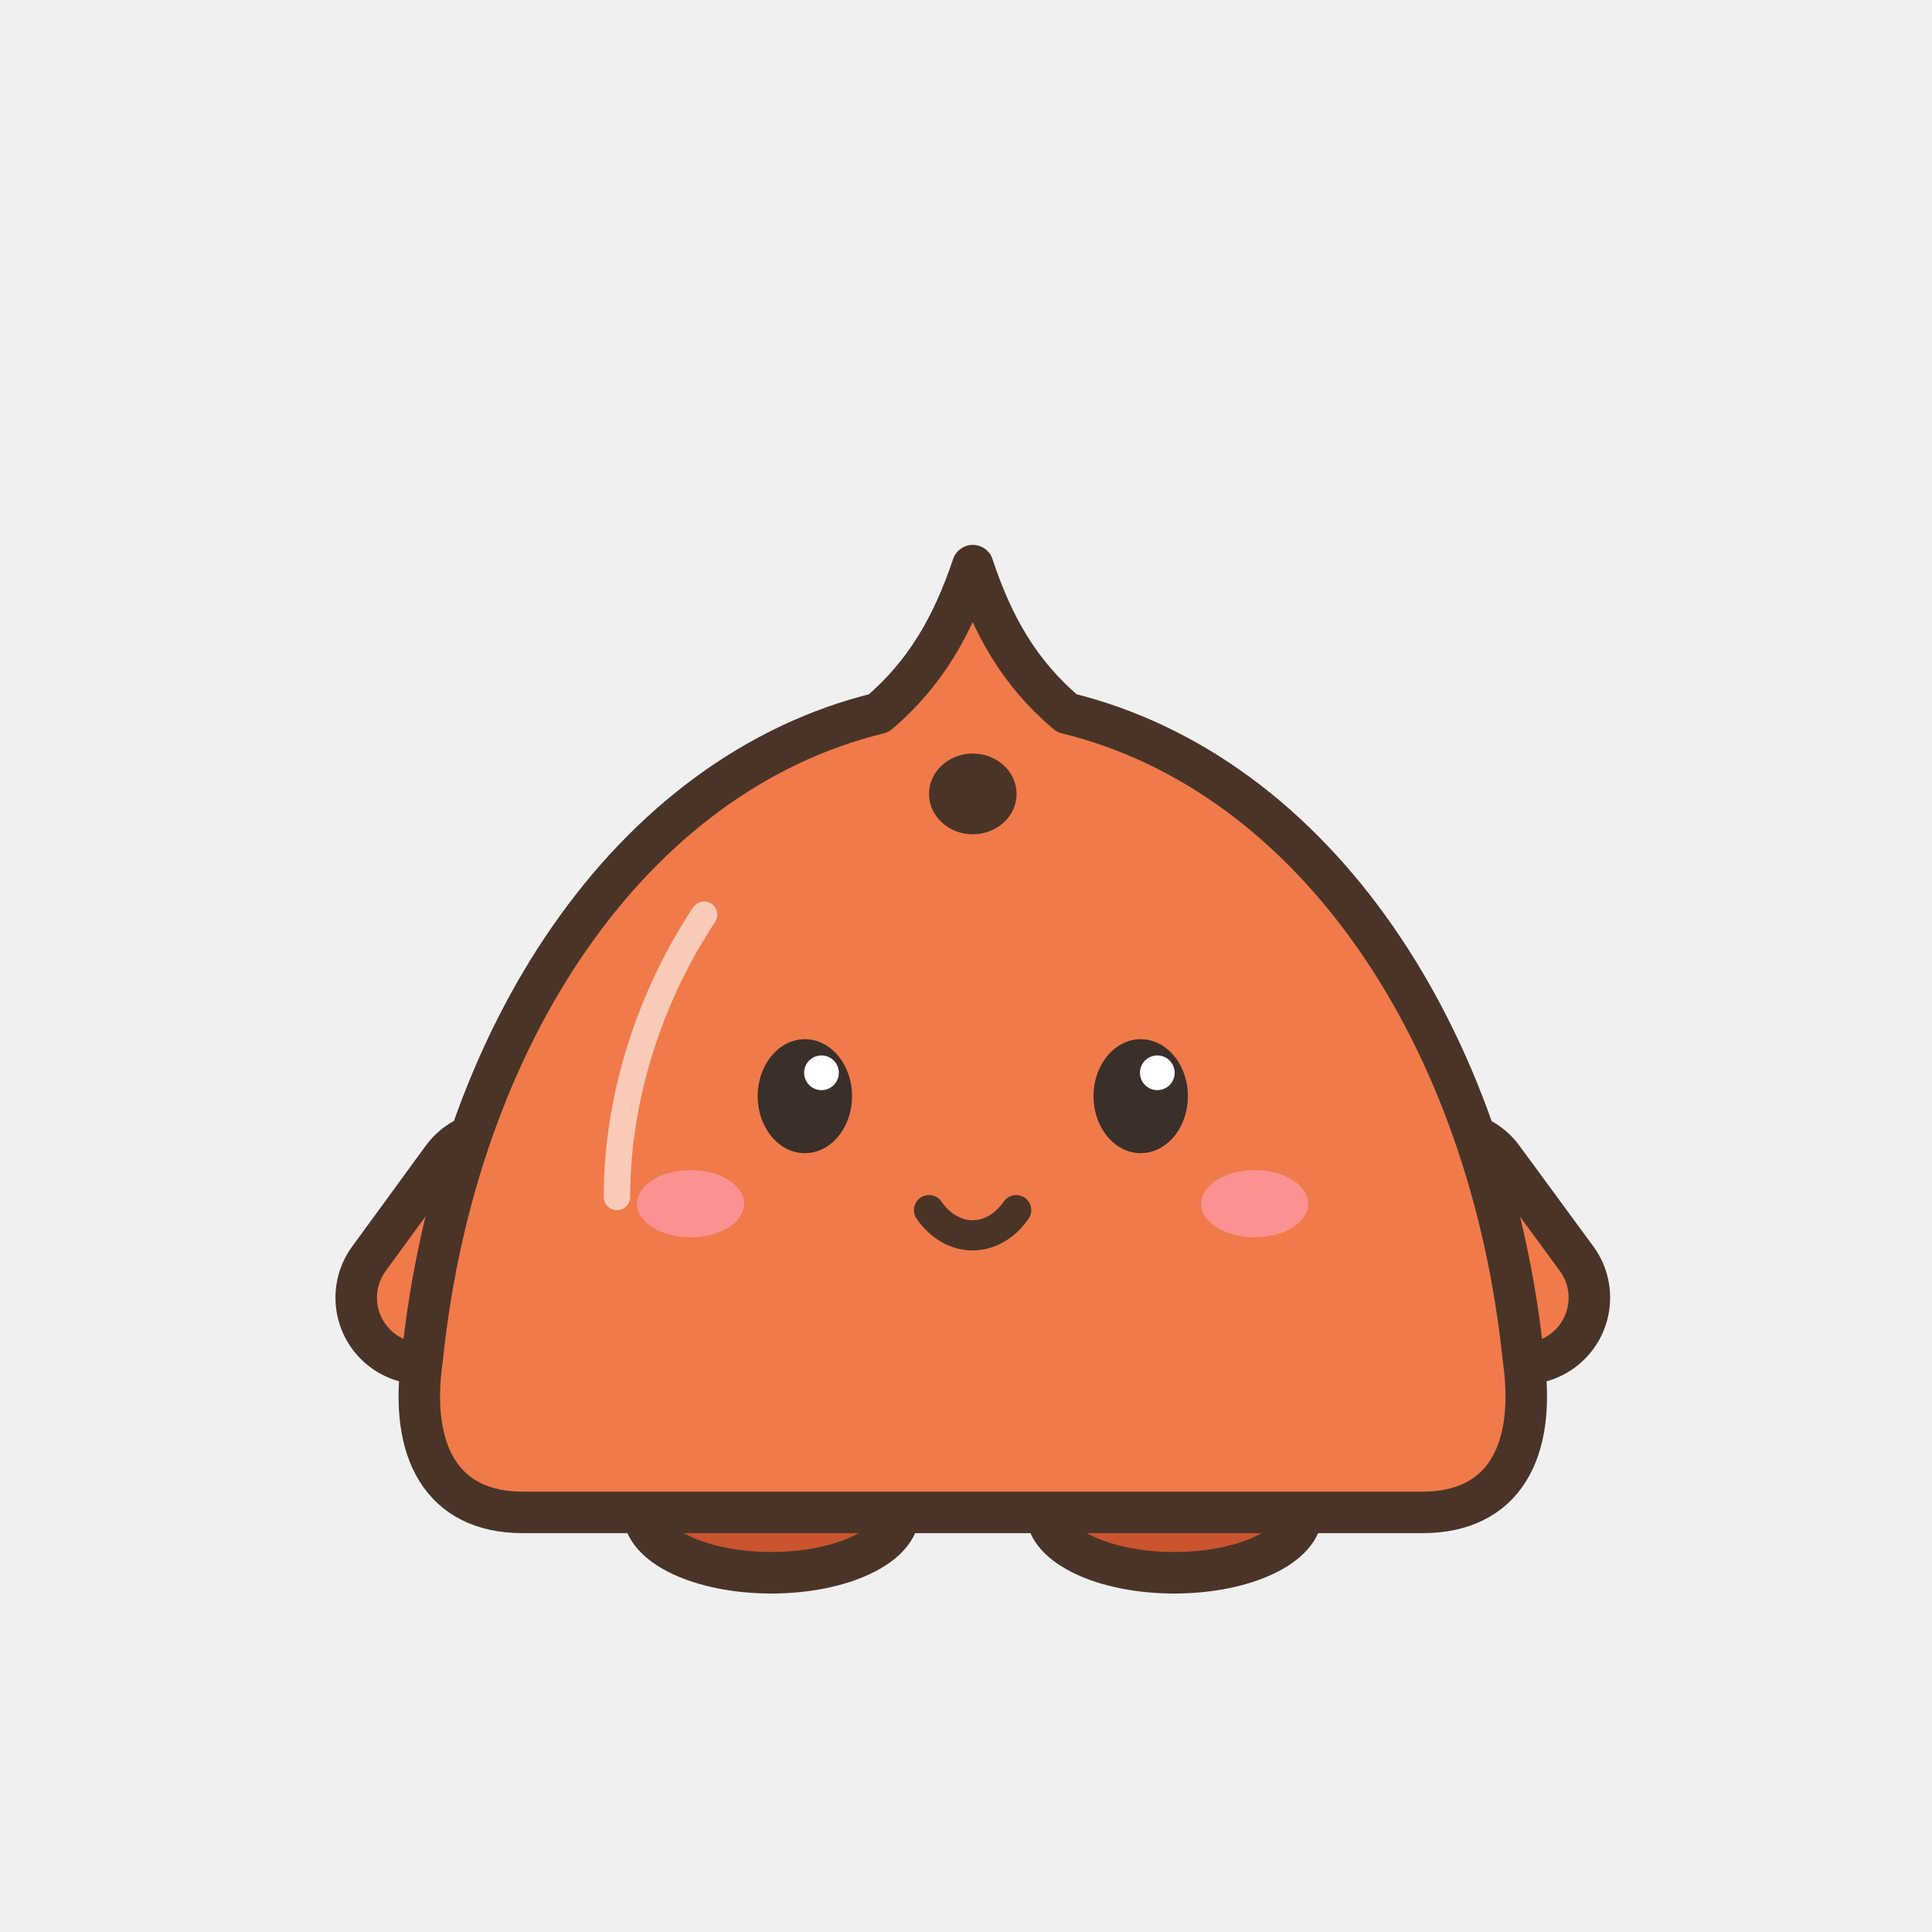
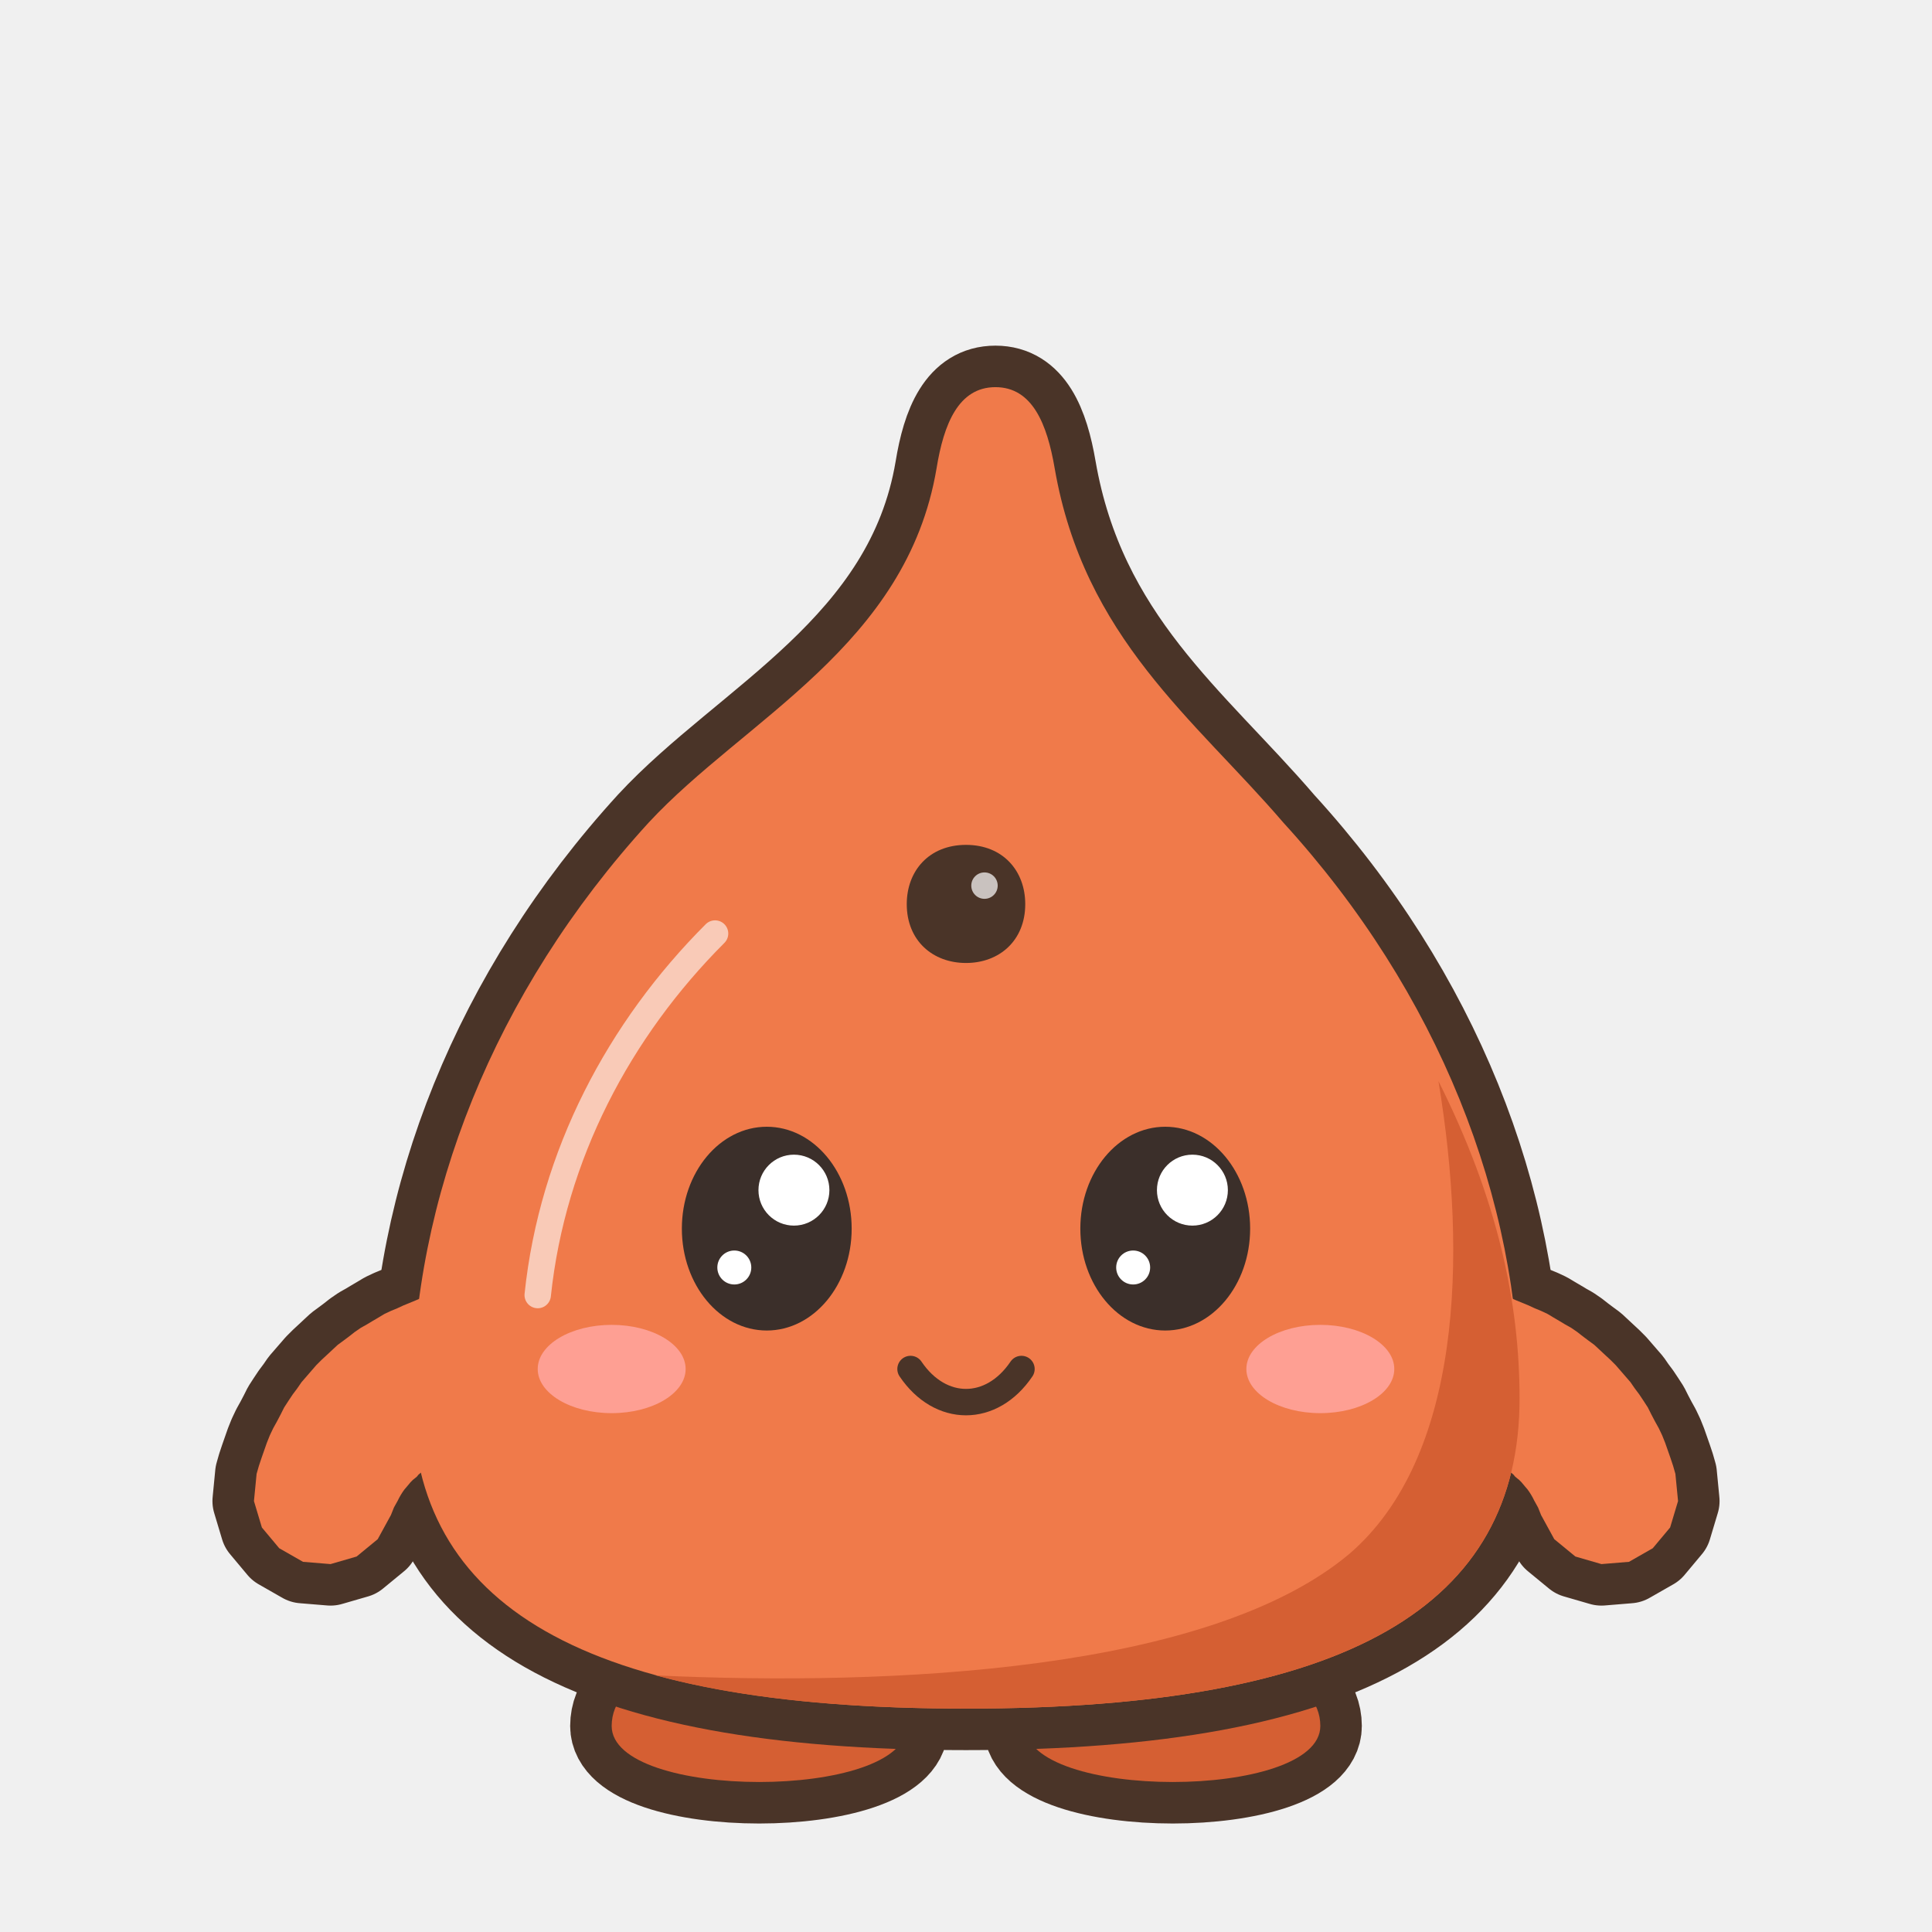
<svg xmlns="http://www.w3.org/2000/svg" viewBox="0 0 512 512" width="512" height="512">
-   <ellipse cx="204.4" cy="400.8" rx="33.8" ry="16" fill="#c9542e" stroke="#4a3428" stroke-width="11" stroke-linejoin="round" stroke-linecap="round" />
-   <ellipse cx="311.2" cy="400.8" rx="33.8" ry="16" fill="#c9542e" stroke="#4a3428" stroke-width="11" stroke-linejoin="round" stroke-linecap="round" />
-   <path d="M131.4 317.2 L111.9 343.9" fill="none" stroke="#4a3428" stroke-width="46" stroke-linejoin="round" stroke-linecap="round" />
-   <path d="M131.4 317.2 L111.9 343.9" fill="none" stroke="#f07a4a" stroke-width="24" stroke-linejoin="round" stroke-linecap="round" />
-   <path d="M384.1 317.2 L403.7 343.9" fill="none" stroke="#4a3428" stroke-width="46" stroke-linejoin="round" stroke-linecap="round" />
-   <path d="M384.1 317.2 L403.7 343.9" fill="none" stroke="#f07a4a" stroke-width="24" stroke-linejoin="round" stroke-linecap="round" />
-   <path d="M138.5 400.8 C117.2 400.8 108.3 384.8 111.9 359.9 C120.8 274.5 167 205.1 232.9 189 C245.3 178.4 252.4 165.9 257.8 149.9 C263.1 165.9 270.2 178.4 282.7 189 C348.5 205.1 394.8 274.5 403.7 359.9 C407.3 384.8 398.4 400.8 377 400.8 Z" fill="#f07a4a" stroke="#4a3428" stroke-width="11" stroke-linejoin="round" stroke-linecap="round" />
-   <ellipse cx="257.8" cy="210.4" rx="11.6" ry="10.7" fill="#4a3428" />
-   <path d="M163.5 317.2 C163.5 290.5 172.4 263.8 186.6 242.4" fill="none" stroke="#ffffff" stroke-width="7" stroke-linejoin="round" stroke-linecap="round" stroke-opacity="0.6" />
-   <ellipse cx="213.3" cy="290.5" rx="12.5" ry="15.1" fill="#3b2f2a" />
-   <circle cx="217.7" cy="284.3" r="4.6" fill="#ffffff" />
-   <ellipse cx="302.3" cy="290.5" rx="12.5" ry="15.1" fill="#3b2f2a" />
-   <circle cx="306.7" cy="284.3" r="4.6" fill="#ffffff" />
-   <ellipse cx="183" cy="319" rx="14.2" ry="8.9" fill="#ff9aa8" fill-opacity="0.75" />
-   <ellipse cx="332.5" cy="319" rx="14.2" ry="8.9" fill="#ff9aa8" fill-opacity="0.75" />
-   <path d="M246.2 320.7 C252.4 329.6 263.1 329.6 269.3 320.7" fill="none" stroke="#4a3428" stroke-width="8" stroke-linejoin="round" stroke-linecap="round" />
+   <path d="M162.1 457.4 C162.1 431.3 240.3 431.3 240.3 457.4 C240.3 477.2 162.1 477.2 162.1 457.4 Z M271.7 457.4 C271.7 431.3 349.9 431.3 349.9 457.4 C349.9 477.2 271.7 477.2 271.7 457.4 Z" fill="#4a3428" stroke="#4a3428" stroke-width="22" stroke-linejoin="round" stroke-linecap="round" />
+   <path d="M162.1 457.4 C162.1 431.3 240.3 431.3 240.3 457.4 C240.3 477.2 162.1 477.2 162.1 457.4 Z" fill="#d55f33" />
+   <path d="M271.7 457.4 C271.7 431.3 349.9 431.3 349.9 457.4 C349.9 477.2 271.7 477.2 271.7 457.4 Z" fill="#d55f33" />
+   <path d="M134.6 338.4 L133 338.6 L131.4 338.9 L129.8 339.2 L128.2 339.5 L126.6 339.8 L124.9 340.2 L123.4 340.6 L121.7 341 L120 341.4 L118.4 341.9 L116.7 342.4 L115.1 342.8 L113.5 343.3 L111.8 343.9 L110.2 344.6 L108.5 345.3 L106.8 346 L105.3 346.7 L103.6 347.4 L101.9 348.2 L100.4 349.1 L98.7 350.1 L97.2 351 L95.6 351.9 L94 353 L92.6 354.1 L91 355.3 L89.5 356.4 L88.1 357.7 L86.6 359.1 L85.2 360.4 L83.8 361.8 L82.5 363.3 L81.2 364.8 L79.9 366.3 L78.8 367.9 L77.6 369.5 L76.4 371.3 L75.3 373 L74.4 374.8 L73.4 376.7 L72.4 378.5 L71.5 380.4 L70.7 382.4 L70 384.4 L69.3 386.4 L68.6 388.5 L68 390.6 L67.3 397.8 L69.4 404.8 L74 410.3 L80.3 413.9 L87.6 414.5 L94.5 412.5 L100.1 407.9 L103.6 401.5 L104 400.5 L104.4 399.5 L104.9 398.6 L105.4 397.7 L105.8 396.9 L106.2 396.2 L106.7 395.4 L107.2 394.7 L107.8 394 L108.3 393.4 L108.8 392.8 L109.4 392.2 L109.9 391.8 L110.5 391.3 L110.9 390.8 L111.5 390.3 L112.1 389.9 L112.7 389.5 L113.3 389.1 L114 388.7 L114.6 388.3 L115.2 387.9 L115.9 387.6 L116.6 387.4 L117.3 387 L118 386.7 L118.8 386.4 L119.6 386.1 L120.3 385.9 L121.1 385.6 L122 385.4 L122.8 385.1 L123.7 384.9 L124.5 384.7 L125.5 384.5 L126.4 384.3 L127.4 384.2 L128.3 384 L129.2 383.9 L130.3 383.8 L131.3 383.6 L132.3 383.5 L133.3 383.5 L134.4 383.4 L135.5 383.3 L136.6 383.3 L137.6 383.2 L138.7 383.2 Z M373.3 383.2 L374.4 383.2 L375.4 383.3 L376.5 383.3 L377.6 383.4 L378.7 383.5 L379.7 383.5 L380.7 383.6 L381.7 383.8 L382.8 383.9 L383.7 384 L384.6 384.2 L385.6 384.3 L386.5 384.5 L387.5 384.7 L388.3 384.9 L389.2 385.1 L390 385.4 L390.9 385.6 L391.7 385.9 L392.4 386.1 L393.2 386.4 L394 386.7 L394.7 387 L395.4 387.4 L396.1 387.6 L396.8 387.9 L397.4 388.3 L398 388.7 L398.7 389.1 L399.3 389.5 L399.9 389.9 L400.5 390.3 L401.1 390.8 L401.5 391.3 L402.1 391.8 L402.6 392.2 L403.2 392.8 L403.7 393.4 L404.2 394 L404.8 394.7 L405.3 395.4 L405.8 396.2 L406.2 396.9 L406.6 397.7 L407.1 398.6 L407.6 399.5 L408 400.5 L408.4 401.5 L411.9 407.9 L417.5 412.5 L424.4 414.5 L431.7 413.9 L438 410.3 L442.6 404.8 L444.7 397.8 L444 390.6 L443.4 388.5 L442.7 386.4 L442 384.4 L441.3 382.4 L440.5 380.4 L439.6 378.5 L438.6 376.7 L437.6 374.8 L436.7 373 L435.6 371.3 L434.4 369.5 L433.2 367.9 L432.1 366.3 L430.8 364.8 L429.5 363.3 L428.2 361.8 L426.8 360.4 L425.4 359.1 L423.9 357.7 L422.5 356.4 L421 355.3 L419.4 354.1 L418 353 L416.4 351.9 L414.8 351 L413.3 350.1 L411.6 349.1 L410.1 348.2 L408.4 347.4 L406.7 346.7 L405.2 346 L403.5 345.3 L401.8 344.6 L400.2 343.9 L398.5 343.3 L396.9 342.8 L395.3 342.4 L393.6 341.9 L392 341.4 L390.3 341 L388.6 340.6 L387.1 340.2 L385.4 339.8 L383.8 339.5 L382.2 339.2 L380.6 338.9 L379 338.6 L377.4 338.4 Z M263.8 102.6 C273.6 102.6 277.5 112.4 279.5 124.1 C287.3 169.1 316.6 190.6 340.1 218 C381.2 263 402.7 317.8 402.7 370.6 C402.7 425.4 357.7 452.8 256 452.8 C154.3 452.8 109.3 425.4 109.3 370.6 C109.3 317.8 130.8 263 171.9 218 C197.3 190.6 240.3 171.1 248.2 124.1 C250.1 112.4 254 102.6 263.8 102.6 Z" fill="#4a3428" stroke="#4a3428" stroke-width="22" stroke-linejoin="round" stroke-linecap="round" />
+   <path d="M134.6 338.4 L133 338.6 L131.4 338.9 L129.8 339.2 L128.2 339.5 L126.6 339.8 L124.9 340.2 L123.4 340.6 L121.7 341 L120 341.4 L118.4 341.9 L116.7 342.4 L115.1 342.8 L113.5 343.3 L111.8 343.9 L110.2 344.6 L108.5 345.3 L106.8 346 L105.3 346.7 L103.6 347.4 L101.9 348.2 L100.4 349.1 L98.7 350.1 L97.2 351 L95.6 351.9 L94 353 L92.6 354.1 L91 355.3 L89.5 356.4 L88.1 357.7 L86.6 359.1 L85.2 360.4 L83.8 361.8 L82.5 363.3 L81.2 364.8 L79.9 366.3 L78.8 367.9 L77.6 369.5 L76.4 371.3 L75.3 373 L74.4 374.8 L73.4 376.7 L72.4 378.5 L71.5 380.4 L70.7 382.4 L70 384.4 L69.3 386.4 L68.6 388.5 L68 390.6 L67.3 397.8 L69.4 404.8 L74 410.3 L80.3 413.9 L87.6 414.5 L94.5 412.5 L100.1 407.9 L103.6 401.5 L104 400.5 L104.4 399.5 L104.9 398.6 L105.4 397.7 L105.8 396.9 L106.2 396.2 L106.7 395.4 L107.2 394.7 L107.8 394 L108.3 393.4 L108.8 392.8 L109.4 392.2 L109.9 391.8 L110.5 391.3 L110.9 390.8 L111.5 390.3 L112.1 389.9 L112.7 389.5 L113.3 389.1 L114 388.7 L114.6 388.3 L115.2 387.9 L115.9 387.6 L116.6 387.4 L117.3 387 L118 386.7 L118.8 386.4 L119.6 386.1 L120.3 385.9 L121.1 385.6 L122 385.4 L122.8 385.1 L123.7 384.9 L124.5 384.7 L125.5 384.5 L126.4 384.3 L127.4 384.2 L128.3 384 L129.2 383.9 L130.3 383.8 L131.3 383.6 L132.3 383.5 L133.3 383.5 L134.4 383.4 L135.5 383.3 L136.6 383.3 L137.6 383.2 L138.7 383.2 Z" fill="#f07a4a" />
+   <path d="M373.3 383.2 L374.4 383.2 L375.4 383.3 L376.5 383.3 L377.6 383.4 L378.7 383.5 L379.7 383.5 L380.7 383.6 L381.7 383.8 L382.8 383.9 L383.7 384 L384.6 384.2 L385.6 384.3 L386.5 384.5 L387.5 384.7 L388.3 384.9 L389.2 385.1 L390 385.4 L390.9 385.6 L391.7 385.9 L392.4 386.1 L393.2 386.4 L394 386.7 L394.7 387 L395.4 387.4 L396.1 387.6 L396.8 387.9 L397.4 388.3 L398 388.7 L398.7 389.1 L399.3 389.5 L399.9 389.9 L400.5 390.3 L401.1 390.8 L401.5 391.3 L402.1 391.8 L402.6 392.2 L403.2 392.8 L403.7 393.4 L404.2 394 L404.8 394.7 L405.3 395.4 L405.8 396.2 L406.2 396.9 L406.6 397.7 L407.1 398.6 L407.6 399.5 L408 400.5 L408.4 401.5 L411.9 407.9 L417.5 412.5 L424.4 414.5 L431.7 413.9 L438 410.3 L442.6 404.8 L444.7 397.8 L444 390.6 L443.4 388.5 L442.7 386.4 L442 384.4 L441.3 382.4 L440.5 380.4 L439.6 378.5 L438.6 376.7 L437.6 374.8 L436.7 373 L435.6 371.3 L434.4 369.5 L433.2 367.9 L432.1 366.3 L430.8 364.8 L429.5 363.3 L428.2 361.8 L426.8 360.4 L425.4 359.1 L423.9 357.7 L422.5 356.4 L421 355.3 L419.4 354.1 L418 353 L416.4 351.9 L414.8 351 L413.3 350.1 L411.6 349.1 L410.1 348.2 L408.4 347.4 L406.7 346.7 L405.2 346 L403.5 345.3 L401.8 344.6 L400.2 343.9 L398.5 343.3 L396.9 342.8 L395.3 342.4 L393.6 341.9 L392 341.4 L390.3 341 L388.6 340.6 L387.1 340.2 L385.4 339.8 L383.8 339.5 L382.2 339.2 L380.6 338.9 L379 338.6 L377.4 338.4 Z" fill="#f07a4a" />
+   <path d="M263.8 102.6 C273.6 102.6 277.5 112.4 279.5 124.1 C287.3 169.1 316.6 190.6 340.1 218 C381.2 263 402.7 317.8 402.7 370.6 C402.7 425.4 357.7 452.8 256 452.8 C154.3 452.8 109.3 425.4 109.3 370.6 C109.3 317.8 130.8 263 171.9 218 C197.3 190.6 240.3 171.1 248.2 124.1 C250.1 112.4 254 102.6 263.8 102.6 Z" fill="#f07a4a" />
+   <path d="M381.2 286.5 C396.9 317.8 402.7 345.2 402.7 370.6 C402.7 425.4 357.7 452.8 256 452.8 C222.7 452.8 195.4 449.9 173.8 444 C236.4 446.9 320.6 443 357.7 411.7 C387.1 386.3 389 333.5 381.2 286.5 Z" fill="#d55f33" />
+   <path d="M256 223.9 C265.8 223.9 271.7 230.8 271.7 239.6 C271.7 249.3 264.8 255.2 256 255.2 C247.2 255.2 240.3 249.3 240.3 239.6 C240.3 230.8 246.2 223.9 256 223.9 Z" fill="#4a3428" />
+   <circle cx="260.9" cy="234.7" r="3.5" fill="#ffffff" fill-opacity="0.7" />
+   <path d="M142.5 343.2 C146.4 306.1 164.1 272.8 189.5 247.4" fill="none" stroke="#ffffff" stroke-width="7" stroke-linejoin="round" stroke-linecap="round" stroke-opacity="0.6" />
+   <ellipse cx="203.2" cy="325.6" rx="22.5" ry="27" fill="#3b2f2a" />
+   <circle cx="210.4" cy="315.4" r="9.4" fill="#ffffff" />
+   <circle cx="194.6" cy="335.9" r="4.5" fill="#ffffff" />
+   <ellipse cx="162.1" cy="362.8" rx="19.6" ry="11.7" fill="#ffa39b" fill-opacity="0.9" />
+   <ellipse cx="308.8" cy="325.6" rx="22.5" ry="27" fill="#3b2f2a" />
+   <circle cx="316" cy="315.4" r="9.4" fill="#ffffff" />
+   <circle cx="300.3" cy="335.9" r="4.5" fill="#ffffff" />
+   <ellipse cx="349.9" cy="362.8" rx="19.6" ry="11.7" fill="#ffa39b" fill-opacity="0.9" />
+   <path d="M241.3 362.8 C249.2 374.5 262.8 374.5 270.7 362.8" fill="none" stroke="#4a3428" stroke-width="7" stroke-linejoin="round" stroke-linecap="round" />
</svg>
